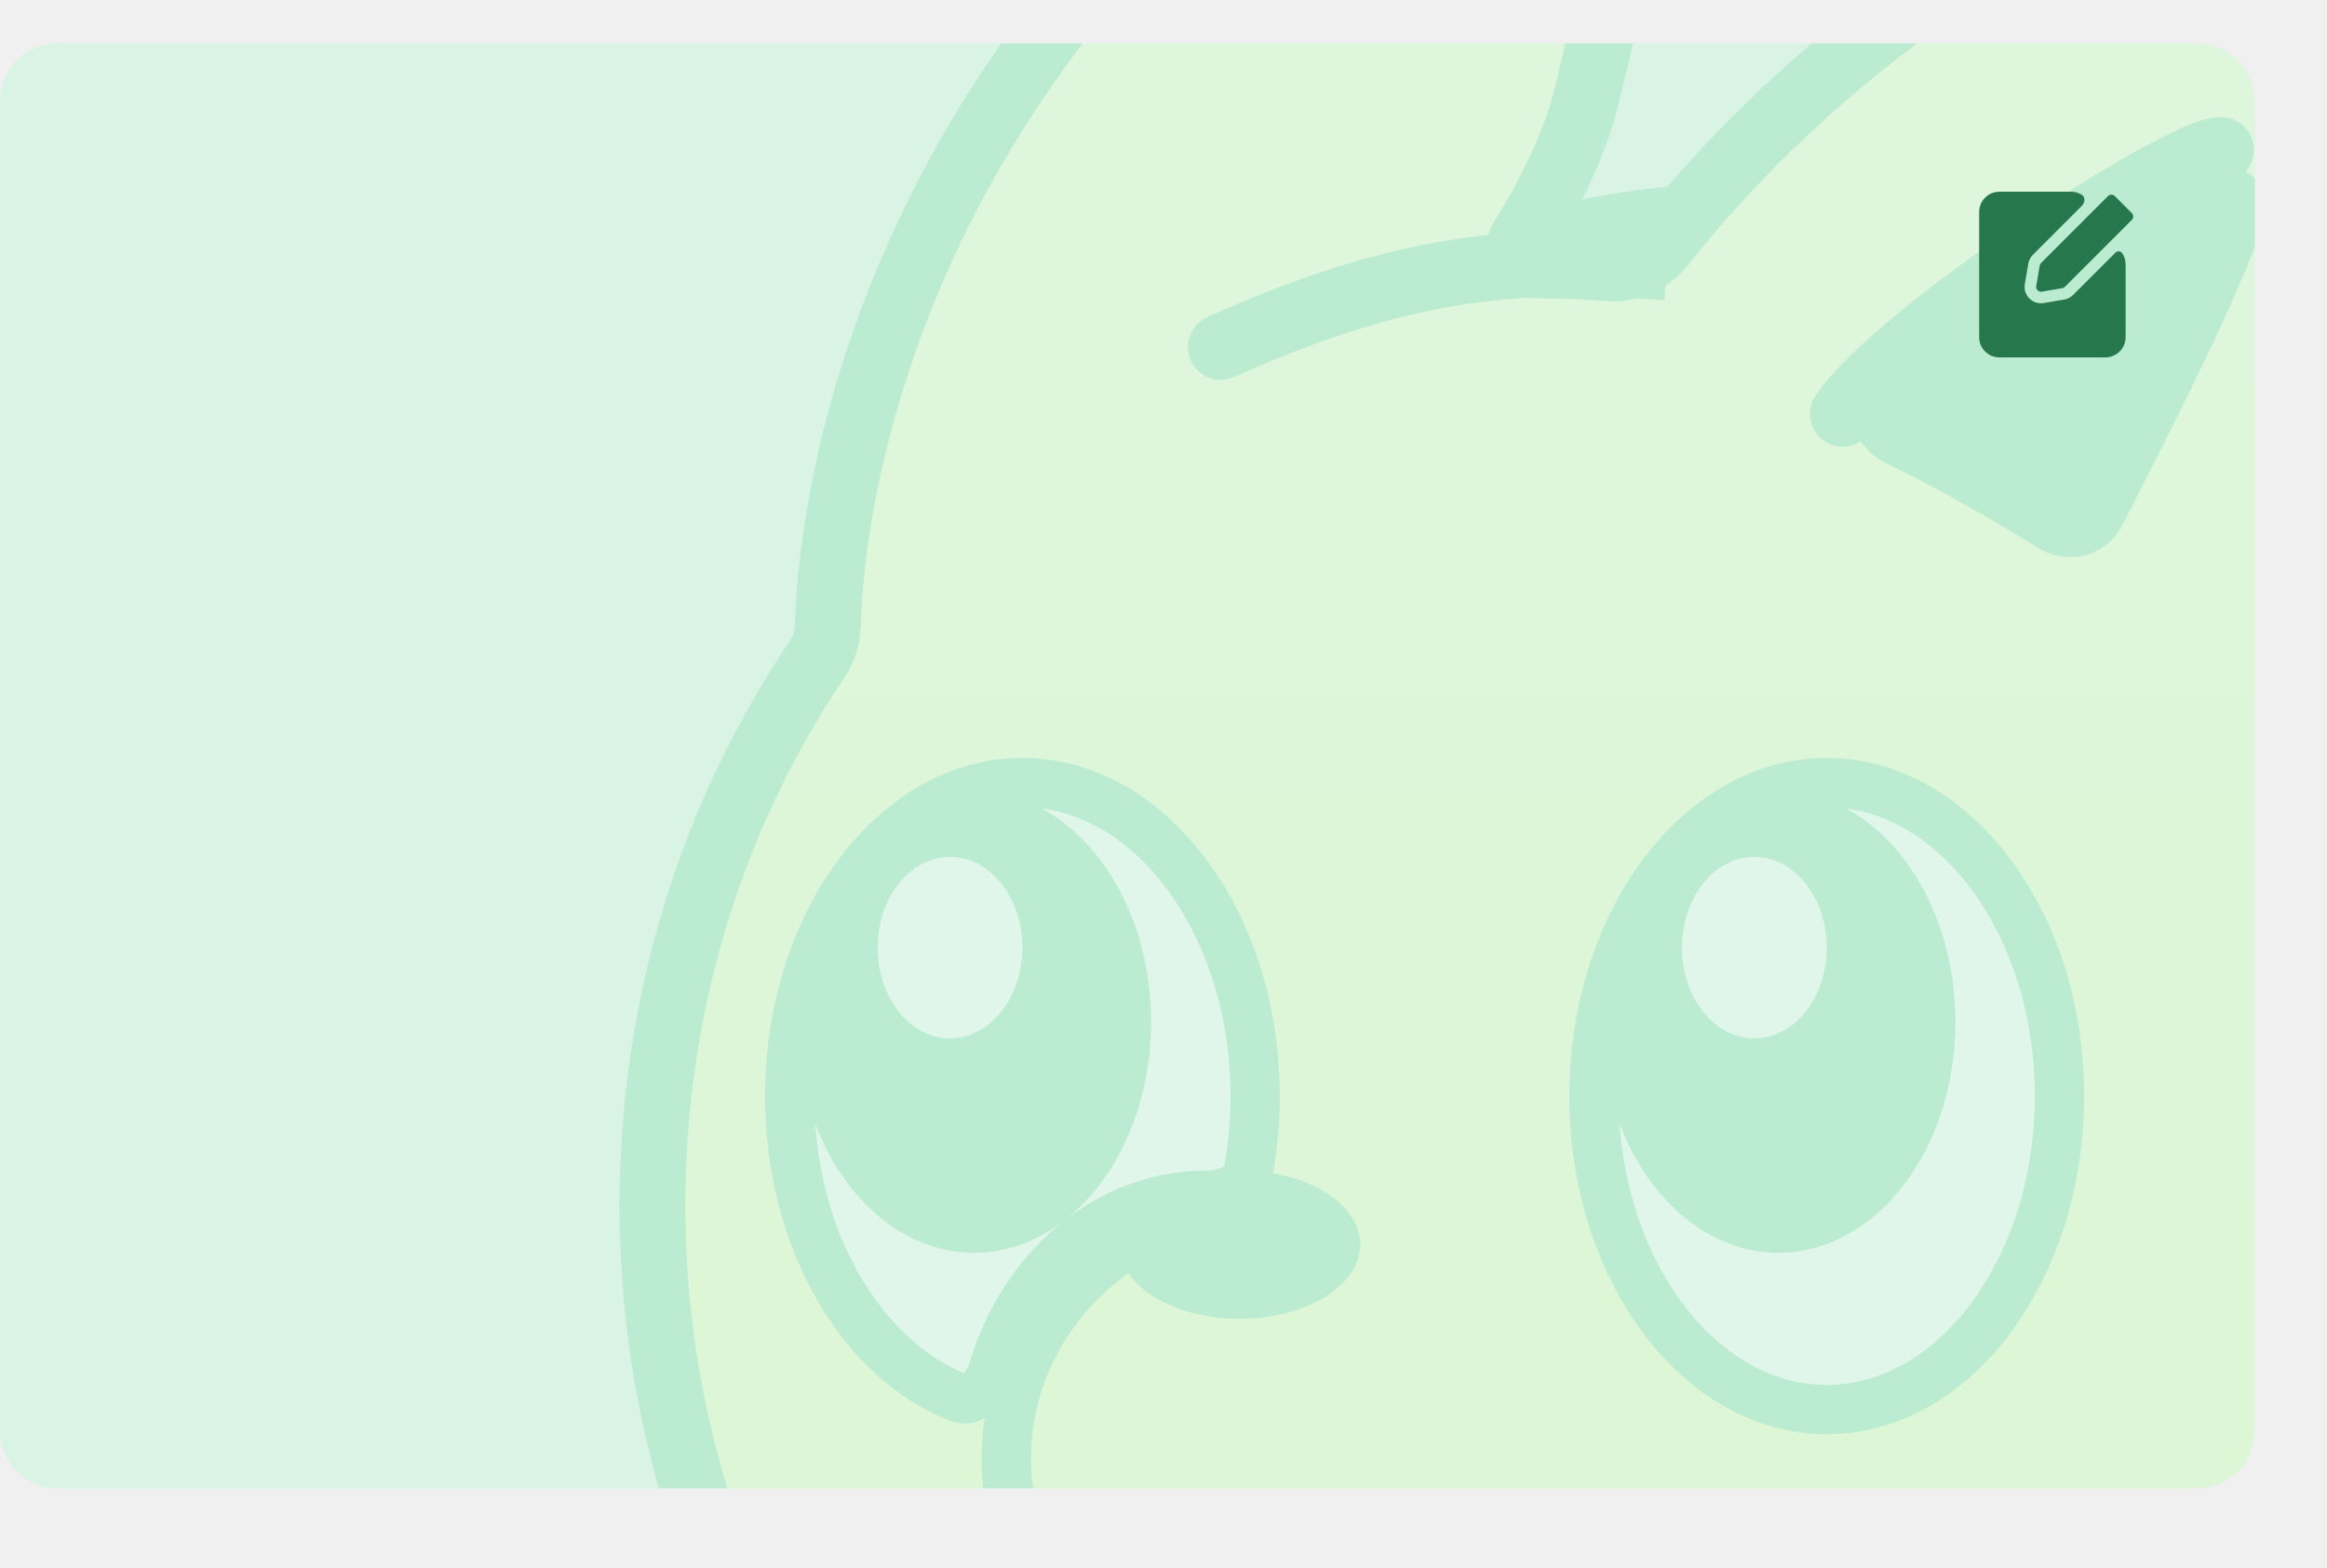
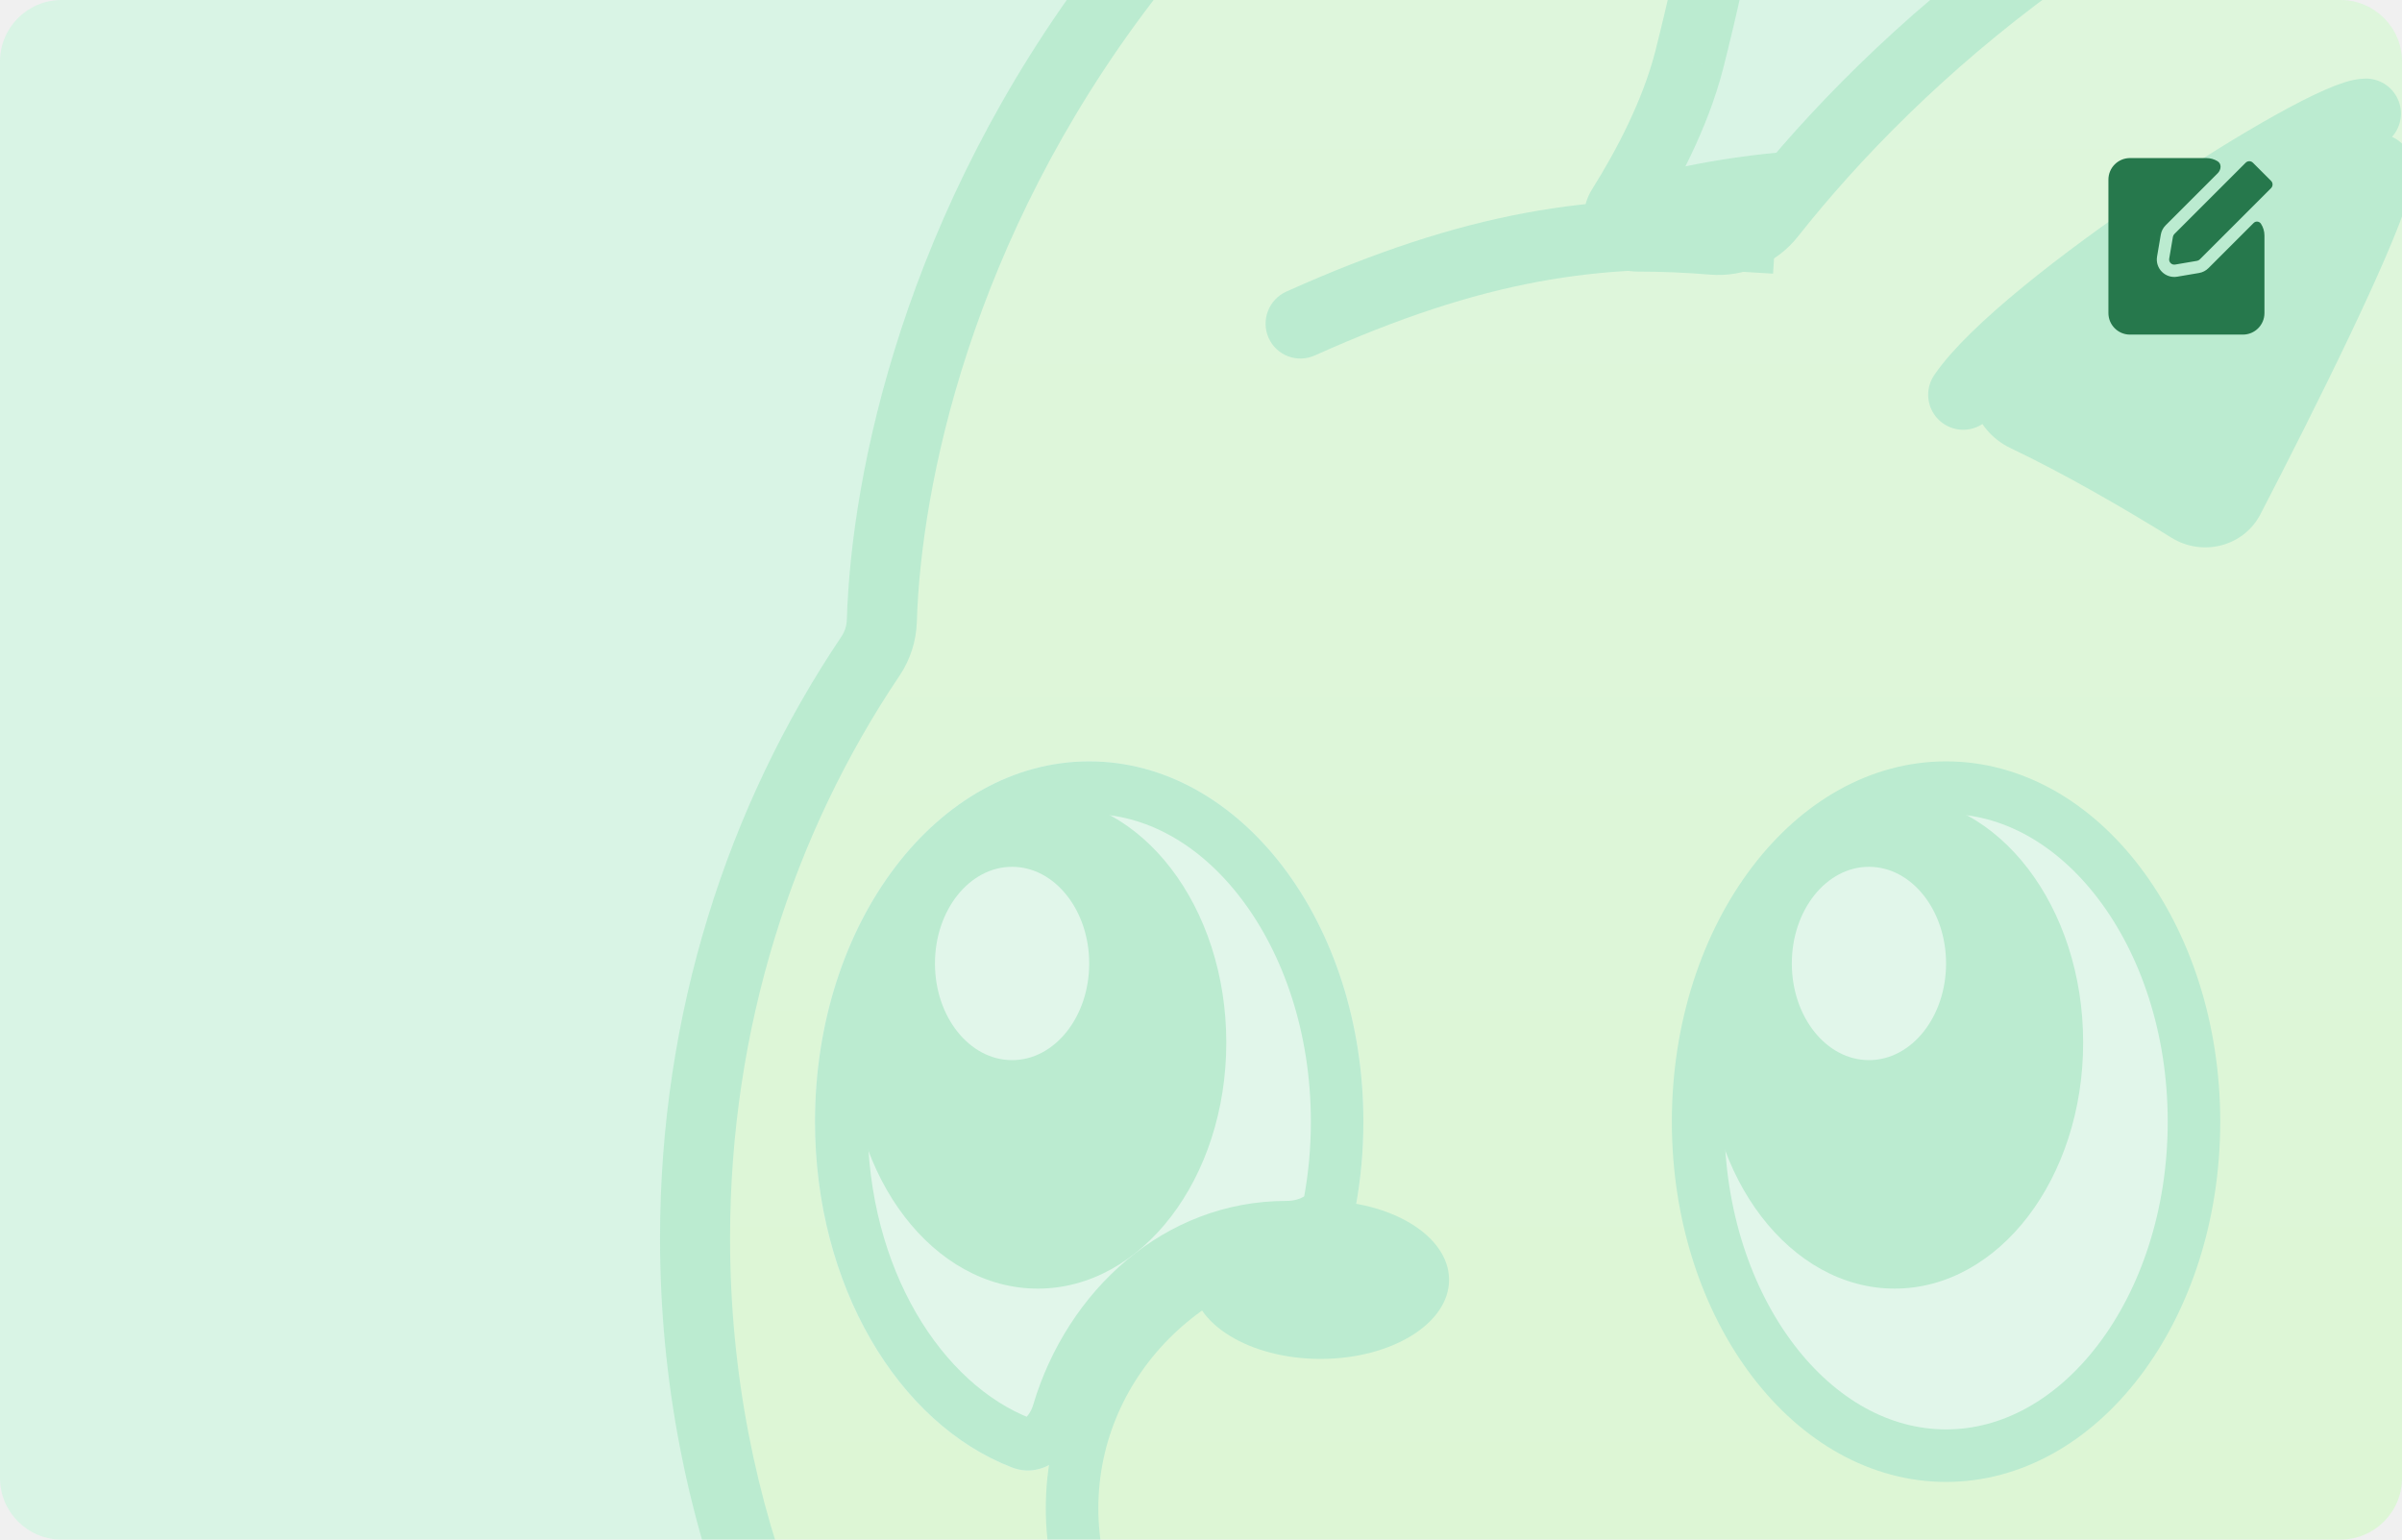
- <svg xmlns="http://www.w3.org/2000/svg" width="322" height="217" viewBox="0 0 322 217" fill="none">
-   <rect y="6" width="312" height="200" rx="8" fill="#D9F4E5" />
-   <mask id="mask0_3065_3357" style="mask-type:alpha" maskUnits="userSpaceOnUse" x="0" y="6" width="312" height="200">
-     <rect y="6" width="312" height="200" rx="8" fill="#D9F4E5" />
+ <svg xmlns="http://www.w3.org/2000/svg" width="312" height="200" viewBox="0 0 312 200" fill="none">
+   <rect width="312" height="200" rx="8" fill="#D9F4E5" />
+   <mask id="mask0_3277_3826" style="mask-type:alpha" maskUnits="userSpaceOnUse" x="0" y="0" width="312" height="200">
+     <rect width="312" height="200" rx="8" fill="#D9F4E5" />
  </mask>
-   <g mask="url(#mask0_3065_3357)">
+   <g mask="url(#mask0_3277_3826)">
    <g style="mix-blend-mode:multiply" opacity="0.2">
-       <path d="M357.3 153.169C357.3 221.536 305.26 276.471 241.646 276.471C178.033 276.471 125.993 221.536 125.993 153.169C125.993 84.803 178.033 29.867 241.646 29.867C305.26 29.867 357.3 84.803 357.3 153.169Z" fill="#40C97F" stroke="#40C97F" stroke-width="9.097" />
-       <path fill-rule="evenodd" clip-rule="evenodd" d="M113.074 91.227C113.992 89.863 114.494 88.274 114.544 86.63C115.099 68.319 121.753 35.399 145.929 3.63C181.544 -43.173 204.917 -52.305 212.708 -50.022C220.499 -47.739 233.855 -43.173 219.386 13.903C217.575 20.867 213.963 27.732 210.653 32.999C209.65 34.595 210.824 36.733 212.709 36.733V36.733C215.996 36.733 219.253 36.87 222.475 37.141C225.35 37.382 228.165 36.187 229.954 33.924C246.283 13.274 275.664 -13.19 319.555 -26.349C391.899 -48.038 357.397 38.718 342.928 63.831C334.485 78.486 327.7 88.969 321.623 97.852C319.915 100.349 319.75 103.582 321.094 106.292C330.061 124.385 335.137 144.995 335.137 166.866C335.137 238.737 280.324 297 212.709 297C145.094 297 90.281 238.737 90.281 166.866C90.281 138.657 98.725 112.543 113.074 91.227Z" fill="url(#paint0_linear_3065_3357)" />
-       <path d="M145.929 3.63L142.309 0.875L142.309 0.875L145.929 3.63ZM212.708 -50.022L211.429 -45.657L212.708 -50.022ZM219.386 13.903L223.788 15.048C223.79 15.039 223.793 15.03 223.795 15.021L219.386 13.903ZM319.555 -26.349L318.249 -30.706L318.249 -30.706L319.555 -26.349ZM342.928 63.831L338.987 61.561L338.987 61.561L342.928 63.831ZM321.623 97.852L325.377 100.42L321.623 97.852ZM321.094 106.292L317.018 108.312L321.094 106.292ZM210.653 32.999L206.802 30.579L210.653 32.999ZM222.475 37.141L222.856 32.608L222.475 37.141ZM229.954 33.924L233.522 36.745L229.954 33.924ZM114.544 86.63L109.998 86.492L114.544 86.63ZM113.074 91.227L116.847 93.767L113.074 91.227ZM142.309 0.875C117.473 33.513 110.576 67.388 109.998 86.492L119.09 86.768C119.621 69.251 126.033 37.285 149.548 6.384L142.309 0.875ZM213.987 -54.387C210.788 -55.324 206.84 -54.91 202.572 -53.504C198.203 -52.064 193.043 -49.438 187.153 -45.336C175.373 -37.132 160.297 -22.762 142.309 0.875L149.548 6.384C167.176 -16.781 181.595 -30.379 192.352 -37.871C197.731 -41.617 202.101 -43.77 205.419 -44.864C208.838 -45.99 210.732 -45.861 211.429 -45.657L213.987 -54.387ZM223.795 15.021C231.055 -13.619 231.631 -30.066 228.76 -39.884C227.27 -44.979 224.82 -48.402 221.856 -50.695C218.995 -52.907 215.956 -53.81 213.987 -54.387L211.429 -45.657C213.355 -45.092 214.907 -44.568 216.29 -43.499C217.569 -42.51 219.015 -40.796 220.029 -37.33C222.166 -30.024 222.185 -15.65 214.977 12.786L223.795 15.021ZM214.504 35.419C217.93 29.967 221.811 22.652 223.788 15.048L214.984 12.759C213.34 19.081 209.996 25.496 206.802 30.579L214.504 35.419ZM212.709 41.281C215.869 41.281 218.999 41.414 222.095 41.673L222.856 32.608C219.507 32.327 216.123 32.184 212.709 32.184V41.281ZM233.522 36.745C249.411 16.651 278.057 -9.159 320.861 -21.992L318.249 -30.706C273.272 -17.222 243.155 9.896 226.386 31.103L233.522 36.745ZM320.861 -21.992C338.528 -27.288 347.982 -25.416 352.887 -21.415C357.835 -17.379 359.927 -9.748 359.257 0.905C357.929 22.009 346.072 49.262 338.987 61.561L346.869 66.102C354.252 53.288 366.881 24.606 368.336 1.476C369.057 -9.988 367.114 -21.549 358.637 -28.464C350.117 -35.415 336.754 -36.254 318.249 -30.706L320.861 -21.992ZM338.987 61.561C330.607 76.105 323.886 86.489 317.869 95.284L325.377 100.42C331.515 91.449 338.363 80.866 346.869 66.102L338.987 61.561ZM317.018 108.312C325.678 125.783 330.589 145.704 330.589 166.866H339.686C339.686 144.287 334.445 122.986 325.169 104.272L317.018 108.312ZM330.589 166.866C330.589 236.49 277.555 292.451 212.709 292.451V301.548C283.094 301.548 339.686 240.984 339.686 166.866H330.589ZM212.709 292.451C147.863 292.451 94.829 236.49 94.829 166.866H85.732C85.732 240.984 142.324 301.548 212.709 301.548V292.451ZM94.829 166.866C94.829 139.572 102.998 114.341 116.847 93.767L109.301 88.687C94.453 110.745 85.732 137.741 85.732 166.866H94.829ZM317.869 95.284C315.19 99.2 314.976 104.193 317.018 108.312L325.169 104.272C324.523 102.97 324.64 101.499 325.377 100.42L317.869 95.284ZM206.802 30.579C203.908 35.183 207.222 41.281 212.709 41.281V32.184C213.604 32.184 214.278 32.717 214.583 33.272C214.888 33.825 214.975 34.669 214.504 35.419L206.802 30.579ZM222.095 41.673C226.461 42.04 230.769 40.226 233.522 36.745L226.386 31.103C225.56 32.147 224.238 32.724 222.856 32.608L222.095 41.673ZM109.998 86.492C109.973 87.296 109.73 88.049 109.301 88.687L116.847 93.767C118.254 91.677 119.015 89.252 119.09 86.768L109.998 86.492Z" fill="#40C97F" />
-       <path d="M225.768 41.275L230.304 41.549L230.899 32.463L226.362 32.19L225.768 41.275ZM167.095 43.874C164.8 44.904 163.763 47.597 164.779 49.89C165.796 52.183 168.481 53.207 170.776 52.177L167.095 43.874ZM226.362 32.19C206.686 31.003 190.373 33.431 167.095 43.874L170.776 52.177C192.752 42.319 207.601 40.18 225.768 41.275L226.362 32.19Z" fill="#40C97F" />
-       <path d="M258.448 51.9C271.777 40.33 295.487 25.384 301.89 23.709C302.539 23.539 303.186 23.46 303.844 23.334C308.41 22.457 315.362 23.05 312.877 31.544C310.676 39.069 300.768 58.993 293.612 72.799C291.433 77.004 286.087 78.348 282.061 75.854C275.87 72.02 268.109 67.522 261.166 64.219C256.156 61.835 254.258 55.538 258.448 51.9Z" fill="#40C97F" />
-       <mask id="path-8-inside-1_3065_3357" fill="white">
-         <path fill-rule="evenodd" clip-rule="evenodd" d="M167.076 168.831C171.139 168.831 175.344 166.809 176.084 162.815C176.744 159.255 177.093 155.535 177.093 151.708C177.093 125.86 161.147 104.906 141.478 104.906C121.808 104.906 105.862 125.86 105.862 151.708C105.862 172.977 116.657 190.931 131.44 196.627C135.606 198.231 139.468 194.728 140.741 190.45C144.483 177.874 154.86 168.831 167.076 168.831V168.831Z" />
+       <path d="M357.3 147.169C357.3 215.536 305.26 270.471 241.647 270.471C178.033 270.471 125.993 215.536 125.993 147.169C125.993 78.803 178.033 23.867 241.647 23.867C305.26 23.867 357.3 78.803 357.3 147.169Z" fill="#40C97F" stroke="#40C97F" stroke-width="9.097" />
+       <path fill-rule="evenodd" clip-rule="evenodd" d="M113.074 85.227C113.992 83.863 114.494 82.274 114.544 80.63C115.099 62.319 121.753 29.399 145.929 -2.37C181.544 -49.173 204.917 -58.305 212.708 -56.022C220.499 -53.739 233.855 -49.173 219.386 7.903C217.576 14.867 213.963 21.732 210.653 26.999C209.65 28.595 210.824 30.733 212.709 30.733C215.996 30.733 219.253 30.87 222.475 31.141C225.35 31.382 228.165 30.187 229.954 27.924C246.283 7.273 275.664 -19.191 319.555 -32.349C391.899 -54.038 357.397 32.718 342.928 57.831C334.485 72.485 327.7 82.969 321.623 91.852C319.915 94.349 319.75 97.581 321.094 100.292C330.061 118.385 335.137 138.995 335.137 160.866C335.137 232.737 280.324 291 212.709 291C145.094 291 90.281 232.737 90.281 160.866C90.281 132.657 98.725 106.543 113.074 85.227Z" fill="url(#paint0_linear_3277_3826)" />
+       <path d="M145.929 -2.37L142.309 -5.125L145.929 -2.37ZM212.708 -56.022L211.429 -51.657L212.708 -56.022ZM219.386 7.903L223.788 9.048C223.79 9.039 223.793 9.03 223.795 9.021L219.386 7.903ZM319.555 -32.349L318.249 -36.706L319.555 -32.349ZM342.928 57.831L338.987 55.56L342.928 57.831ZM321.623 91.852L325.377 94.42L321.623 91.852ZM321.094 100.292L317.018 102.312L321.094 100.292ZM210.653 26.999L206.802 24.579L210.653 26.999ZM222.475 31.141L222.095 35.673L222.475 31.141ZM229.954 27.924L226.386 25.103L229.954 27.924ZM114.544 80.63L109.998 80.492L114.544 80.63ZM113.074 85.227L116.847 87.767L113.074 85.227ZM142.309 -5.125C117.473 27.513 110.576 61.388 109.998 80.492L119.091 80.768C119.621 63.251 126.033 31.285 149.548 0.384L142.309 -5.125ZM213.987 -60.387C210.788 -61.324 206.84 -60.91 202.572 -59.504C198.203 -58.064 193.043 -55.438 187.153 -51.336C175.373 -43.132 160.297 -28.762 142.309 -5.125L149.548 0.384C167.176 -22.781 181.595 -36.379 192.352 -43.871C197.731 -47.617 202.101 -49.77 205.419 -50.864C208.838 -51.99 210.732 -51.861 211.429 -51.657L213.987 -60.387ZM223.795 9.021C231.055 -19.619 231.632 -36.066 228.76 -45.884C227.27 -50.979 224.82 -54.402 221.856 -56.695C218.995 -58.907 215.956 -59.81 213.987 -60.387L211.429 -51.657C213.355 -51.092 214.908 -50.568 216.29 -49.499C217.569 -48.51 219.015 -46.796 220.029 -43.33C222.166 -36.024 222.185 -21.65 214.977 6.786L223.795 9.021ZM214.504 29.419C217.93 23.967 221.811 16.652 223.788 9.048L214.984 6.759C213.34 13.081 209.996 19.496 206.802 24.579L214.504 29.419ZM212.709 35.281C215.869 35.281 218.999 35.414 222.095 35.673L222.856 26.608C219.507 26.327 216.123 26.184 212.709 26.184V35.281ZM233.521 30.745C249.411 10.651 278.057 -15.159 320.861 -27.992L318.249 -36.706C273.272 -23.222 243.155 3.896 226.386 25.103L233.521 30.745ZM320.861 -27.992C338.528 -33.289 347.982 -31.416 352.887 -27.415C357.835 -23.379 359.927 -15.748 359.257 -5.095C357.929 16.009 346.073 43.262 338.987 55.56L346.869 60.102C354.252 47.287 366.881 18.605 368.336 -4.524C369.057 -15.988 367.114 -27.55 358.637 -34.465C350.117 -41.415 336.754 -42.254 318.249 -36.706L320.861 -27.992ZM338.987 55.56C330.607 70.105 323.886 80.489 317.869 89.284L325.377 94.42C331.515 85.449 338.363 74.866 346.869 60.102L338.987 55.56ZM317.018 102.312C325.678 119.783 330.589 139.704 330.589 160.866H339.686C339.686 138.287 334.445 116.986 325.169 98.272L317.018 102.312ZM330.589 160.866C330.589 230.49 277.555 286.451 212.709 286.451V295.548C283.094 295.548 339.686 234.984 339.686 160.866H330.589ZM212.709 286.451C147.863 286.451 94.829 230.49 94.829 160.866H85.732C85.732 234.984 142.324 295.548 212.709 295.548V286.451ZM94.829 160.866C94.829 133.572 102.998 108.341 116.847 87.767L109.301 82.687C94.453 104.745 85.732 131.741 85.732 160.866H94.829ZM317.869 89.284C315.19 93.2 314.976 98.193 317.018 102.312L325.169 98.272C324.523 96.97 324.64 95.499 325.377 94.42L317.869 89.284ZM206.802 24.579C203.908 29.183 207.222 35.281 212.709 35.281V26.184C213.605 26.184 214.278 26.717 214.583 27.272C214.888 27.825 214.975 28.669 214.504 29.419L206.802 24.579ZM222.095 35.673C226.461 36.039 230.769 34.226 233.521 30.745L226.386 25.103C225.56 26.147 224.238 26.724 222.856 26.608L222.095 35.673ZM109.998 80.492C109.973 81.296 109.73 82.049 109.301 82.687L116.847 87.767C118.254 85.677 119.015 83.252 119.091 80.768L109.998 80.492Z" fill="#40C97F" />
+       <path d="M225.768 35.275L230.304 35.549L230.899 26.463L226.362 26.19L225.768 35.275ZM167.095 37.874C164.8 38.904 163.763 41.597 164.779 43.89C165.796 46.183 168.481 47.207 170.776 46.177L167.095 37.874ZM226.362 26.19C206.686 25.003 190.373 27.431 167.095 37.874L170.776 46.177C192.752 36.319 207.601 34.18 225.768 35.275L226.362 26.19Z" fill="#40C97F" />
+       <path d="M258.448 45.9C271.777 34.33 295.487 19.384 301.89 17.709C302.539 17.539 303.186 17.46 303.844 17.334C308.41 16.457 315.362 17.05 312.877 25.544C310.676 33.069 300.768 52.993 293.612 66.799C291.433 71.004 286.087 72.348 282.061 69.854C275.871 66.02 268.11 61.522 261.166 58.219C256.156 55.835 254.258 49.538 258.448 45.9Z" fill="#40C97F" />
+       <mask id="path-8-inside-1_3277_3826" fill="white">
+         <path fill-rule="evenodd" clip-rule="evenodd" d="M167.076 162.831C171.139 162.831 175.344 160.809 176.084 156.815C176.744 153.255 177.093 149.535 177.093 145.708C177.093 119.86 161.148 98.906 141.478 98.906C121.808 98.906 105.862 119.86 105.862 145.708C105.862 166.977 116.658 184.931 131.44 190.627C135.606 192.231 139.468 188.728 140.741 184.45C144.483 171.874 154.86 162.831 167.076 162.831Z" />
      </mask>
-       <path fill-rule="evenodd" clip-rule="evenodd" d="M167.076 168.831C171.139 168.831 175.344 166.809 176.084 162.815C176.744 159.255 177.093 155.535 177.093 151.708C177.093 125.86 161.147 104.906 141.478 104.906C121.808 104.906 105.862 125.86 105.862 151.708C105.862 172.977 116.657 190.931 131.44 196.627C135.606 198.231 139.468 194.728 140.741 190.45C144.483 177.874 154.86 168.831 167.076 168.831V168.831Z" fill="white" />
-       <path d="M131.44 196.627L128.988 202.993L131.44 196.627ZM140.741 190.45L134.201 188.504L140.741 190.45ZM176.084 162.815L169.376 161.572L176.084 162.815ZM170.27 151.708C170.27 155.12 169.959 158.424 169.376 161.572L182.793 164.057C183.529 160.085 183.916 155.95 183.916 151.708H170.27ZM141.478 111.729C148.726 111.729 155.774 115.573 161.232 122.746C166.694 129.924 170.27 140.141 170.27 151.708H183.916C183.916 137.427 179.519 124.243 172.091 114.482C164.659 104.716 153.899 98.083 141.478 98.083V111.729ZM112.685 151.708C112.685 140.141 116.261 129.924 121.723 122.746C127.181 115.573 134.229 111.729 141.478 111.729V98.083C129.056 98.083 118.296 104.716 110.864 114.482C103.436 124.243 99.039 137.427 99.039 151.708H112.685ZM133.893 190.26C122.491 185.867 112.685 171.052 112.685 151.708H99.039C99.039 174.901 110.824 195.996 128.988 202.993L133.893 190.26ZM147.28 192.396C150.346 182.092 158.48 175.654 167.076 175.654V162.008C151.24 162.008 138.62 173.655 134.201 188.504L147.28 192.396ZM128.988 202.993C133.618 204.777 138.047 203.573 141.217 201.241C144.229 199.025 146.284 195.742 147.28 192.396L134.201 188.504C134.076 188.925 133.887 189.321 133.668 189.648C133.445 189.98 133.243 190.167 133.133 190.248C133.028 190.325 133.077 190.258 133.294 190.22C133.547 190.175 133.78 190.216 133.893 190.26L128.988 202.993ZM169.376 161.572C169.389 161.502 169.429 161.411 169.472 161.354C169.501 161.316 169.466 161.379 169.281 161.492C168.86 161.748 168.062 162.008 167.076 162.008V175.654C172.536 175.654 181.166 172.843 182.793 164.057L169.376 161.572Z" fill="#40C97F" mask="url(#path-8-inside-1_3065_3357)" />
-       <path d="M307.312 20.752C301.747 20.752 262.793 45.866 255.002 57.281" stroke="#40C97F" stroke-width="9.097" stroke-linecap="round" />
-       <ellipse cx="134.799" cy="141.435" rx="24.486" ry="31.963" fill="#40C97F" />
-       <path d="M284.98 151.708C284.98 163.954 281.199 174.913 275.245 182.737C269.294 190.558 261.318 195.099 252.776 195.099C244.234 195.099 236.259 190.558 230.307 182.737C224.353 174.913 220.572 163.954 220.572 151.708C220.572 139.463 224.353 128.504 230.307 120.68C236.259 112.859 244.234 108.317 252.776 108.317C261.318 108.317 269.294 112.859 275.245 120.68C281.199 128.504 284.98 139.463 284.98 151.708Z" fill="white" stroke="#40C97F" stroke-width="6.823" />
-       <ellipse cx="246.098" cy="141.434" rx="24.486" ry="31.963" fill="#40C97F" />
-       <ellipse cx="242.76" cy="131.16" rx="10.017" ry="12.557" fill="white" />
-       <ellipse cx="131.461" cy="131.16" rx="10.017" ry="12.557" fill="white" />
-       <path d="M175.98 237.322C155.695 237.322 139.251 221.478 139.251 201.935C139.251 182.391 155.695 166.547 175.98 166.547" stroke="#40C97F" stroke-width="6.823" />
-       <path d="M188.223 172.255C188.223 177.929 180.749 182.529 171.528 182.529C162.308 182.529 154.833 177.929 154.833 172.255C154.833 166.581 162.308 161.981 171.528 161.981C180.749 161.981 188.223 166.581 188.223 172.255Z" fill="#40C97F" />
+       <path fill-rule="evenodd" clip-rule="evenodd" d="M167.076 162.831C171.139 162.831 175.344 160.809 176.084 156.815C176.744 153.255 177.093 149.535 177.093 145.708C177.093 119.86 161.148 98.906 141.478 98.906C121.808 98.906 105.862 119.86 105.862 145.708C105.862 166.977 116.658 184.931 131.44 190.627C135.606 192.231 139.468 188.728 140.741 184.45C144.483 171.874 154.86 162.831 167.076 162.831Z" fill="white" />
+       <path d="M131.44 190.627L128.988 196.993L131.44 190.627ZM140.741 184.45L134.201 182.504L140.741 184.45ZM176.084 156.815L169.376 155.572L176.084 156.815ZM170.27 145.708C170.27 149.12 169.959 152.424 169.376 155.572L182.793 158.057C183.529 154.085 183.916 149.95 183.916 145.708H170.27ZM141.478 105.729C148.726 105.729 155.774 109.573 161.232 116.746C166.694 123.924 170.27 134.141 170.27 145.708H183.916C183.916 131.427 179.519 118.243 172.091 108.482C164.659 98.716 153.899 92.083 141.478 92.083V105.729ZM112.685 145.708C112.685 134.141 116.261 123.924 121.723 116.746C127.182 109.573 134.229 105.729 141.478 105.729V92.083C129.056 92.083 118.296 98.716 110.864 108.482C103.436 118.243 99.039 131.427 99.039 145.708H112.685ZM133.893 184.26C122.491 179.867 112.685 165.052 112.685 145.708H99.039C99.039 168.901 110.824 189.996 128.988 196.993L133.893 184.26ZM147.28 186.396C150.346 176.092 158.48 169.654 167.076 169.654V156.008C151.24 156.008 138.62 167.655 134.201 182.504L147.28 186.396ZM128.988 196.993C133.618 198.777 138.047 197.573 141.217 195.241C144.229 193.025 146.284 189.742 147.28 186.396L134.201 182.504C134.076 182.925 133.887 183.321 133.668 183.648C133.445 183.98 133.243 184.167 133.133 184.248C133.028 184.325 133.077 184.258 133.294 184.22C133.547 184.175 133.78 184.216 133.893 184.26L128.988 196.993ZM169.376 155.572C169.389 155.502 169.43 155.411 169.472 155.354C169.501 155.316 169.466 155.379 169.281 155.492C168.86 155.748 168.062 156.008 167.076 156.008V169.654C172.536 169.654 181.166 166.843 182.793 158.057L169.376 155.572Z" fill="#40C97F" mask="url(#path-8-inside-1_3277_3826)" />
+       <path d="M307.312 14.752C301.747 14.752 262.793 39.866 255.002 51.281" stroke="#40C97F" stroke-width="9.097" stroke-linecap="round" />
+       <ellipse cx="134.799" cy="135.435" rx="24.486" ry="31.963" fill="#40C97F" />
+       <path d="M284.98 145.708C284.98 157.954 281.199 168.913 275.245 176.737C269.294 184.558 261.318 189.099 252.776 189.099C244.235 189.099 236.259 184.558 230.307 176.737C224.353 168.913 220.572 157.954 220.572 145.708C220.572 133.463 224.353 122.504 230.307 114.68C236.259 106.859 244.235 102.317 252.776 102.317C261.318 102.317 269.294 106.859 275.245 114.68C281.199 122.504 284.98 133.463 284.98 145.708Z" fill="white" stroke="#40C97F" stroke-width="6.823" />
+       <ellipse cx="246.099" cy="135.434" rx="24.486" ry="31.963" fill="#40C97F" />
+       <ellipse cx="242.76" cy="125.16" rx="10.017" ry="12.557" fill="white" />
+       <ellipse cx="131.461" cy="125.16" rx="10.017" ry="12.557" fill="white" />
+       <path d="M175.98 231.322C155.695 231.322 139.252 215.478 139.252 195.935C139.252 176.391 155.695 160.547 175.98 160.547" stroke="#40C97F" stroke-width="6.823" />
+       <path d="M188.223 166.255C188.223 171.929 180.749 176.529 171.528 176.529C162.308 176.529 154.834 171.929 154.834 166.255C154.834 160.581 162.308 155.981 171.528 155.981C180.749 155.981 188.223 160.581 188.223 166.255Z" fill="#40C97F" />
    </g>
  </g>
-   <g clip-path="url(#clip0_3065_3357)">
-     <path fill-rule="evenodd" clip-rule="evenodd" d="M281.763 39.599C281.686 40.052 282.079 40.445 282.532 40.368L285.372 39.885C285.508 39.862 285.634 39.797 285.732 39.699L294.992 30.438C295.253 30.178 295.253 29.756 294.992 29.496L292.635 27.139C292.375 26.878 291.953 26.878 291.693 27.139L282.432 36.4C282.334 36.497 282.269 36.623 282.246 36.759L281.763 39.599Z" fill="#26784C" />
-     <path fill-rule="evenodd" clip-rule="evenodd" d="M280.185 39.33L280.668 36.49C280.747 36.027 280.968 35.6 281.3 35.267L288.063 28.504C288.524 28.043 288.597 27.28 288.04 26.941C287.608 26.679 287.106 26.534 286.585 26.534H276.667C275.121 26.534 273.867 27.787 273.867 29.334V46.667C273.867 48.214 275.121 49.467 276.667 49.467H291.334C292.88 49.467 294.134 48.214 294.134 46.667V36.596C294.134 36.052 293.975 35.52 293.677 35.064C293.464 34.737 293.003 34.689 292.727 34.966L286.862 40.83C286.53 41.162 286.103 41.383 285.639 41.462L282.8 41.944C281.26 42.206 279.924 40.869 280.185 39.33Z" fill="#26784C" />
+   <g clip-path="url(#clip0_3277_3826)">
+     <path fill-rule="evenodd" clip-rule="evenodd" d="M281.763 33.599C281.686 34.052 282.079 34.445 282.532 34.368L285.372 33.885C285.508 33.862 285.634 33.797 285.732 33.699L294.993 24.438C295.253 24.178 295.253 23.756 294.993 23.496L292.636 21.139C292.375 20.878 291.953 20.878 291.693 21.139L282.432 30.4C282.334 30.497 282.269 30.623 282.246 30.759L281.763 33.599Z" fill="#26784C" />
+     <path fill-rule="evenodd" clip-rule="evenodd" d="M280.185 33.33L280.668 30.49C280.747 30.027 280.968 29.6 281.3 29.267L288.063 22.504C288.524 22.043 288.597 21.28 288.04 20.941C287.608 20.679 287.106 20.534 286.585 20.534H276.667C275.121 20.534 273.867 21.787 273.867 23.334V40.667C273.867 42.214 275.121 43.467 276.667 43.467H291.334C292.88 43.467 294.134 42.214 294.134 40.667V30.596C294.134 30.052 293.975 29.52 293.677 29.064C293.464 28.737 293.003 28.689 292.727 28.966L286.862 34.83C286.53 35.162 286.103 35.383 285.639 35.462L282.8 35.944C281.26 36.206 279.924 34.869 280.185 33.33Z" fill="#26784C" />
  </g>
  <defs>
-     <linearGradient id="paint0_linear_3065_3357" x1="229.708" y1="-50.342" x2="229.708" y2="296.999" gradientUnits="userSpaceOnUse">
+     <linearGradient id="paint0_linear_3277_3826" x1="229.708" y1="-56.342" x2="229.708" y2="290.999" gradientUnits="userSpaceOnUse">
      <stop stop-color="#F3FFC4" />
      <stop offset="1" stop-color="#E6FF86" />
    </linearGradient>
-     <clipPath id="clip0_3065_3357">
-       <rect width="32" height="32" fill="white" transform="translate(268 22)" />
+     <clipPath id="clip0_3277_3826">
+       <rect width="32" height="32" fill="white" transform="translate(268 16)" />
    </clipPath>
  </defs>
</svg>
